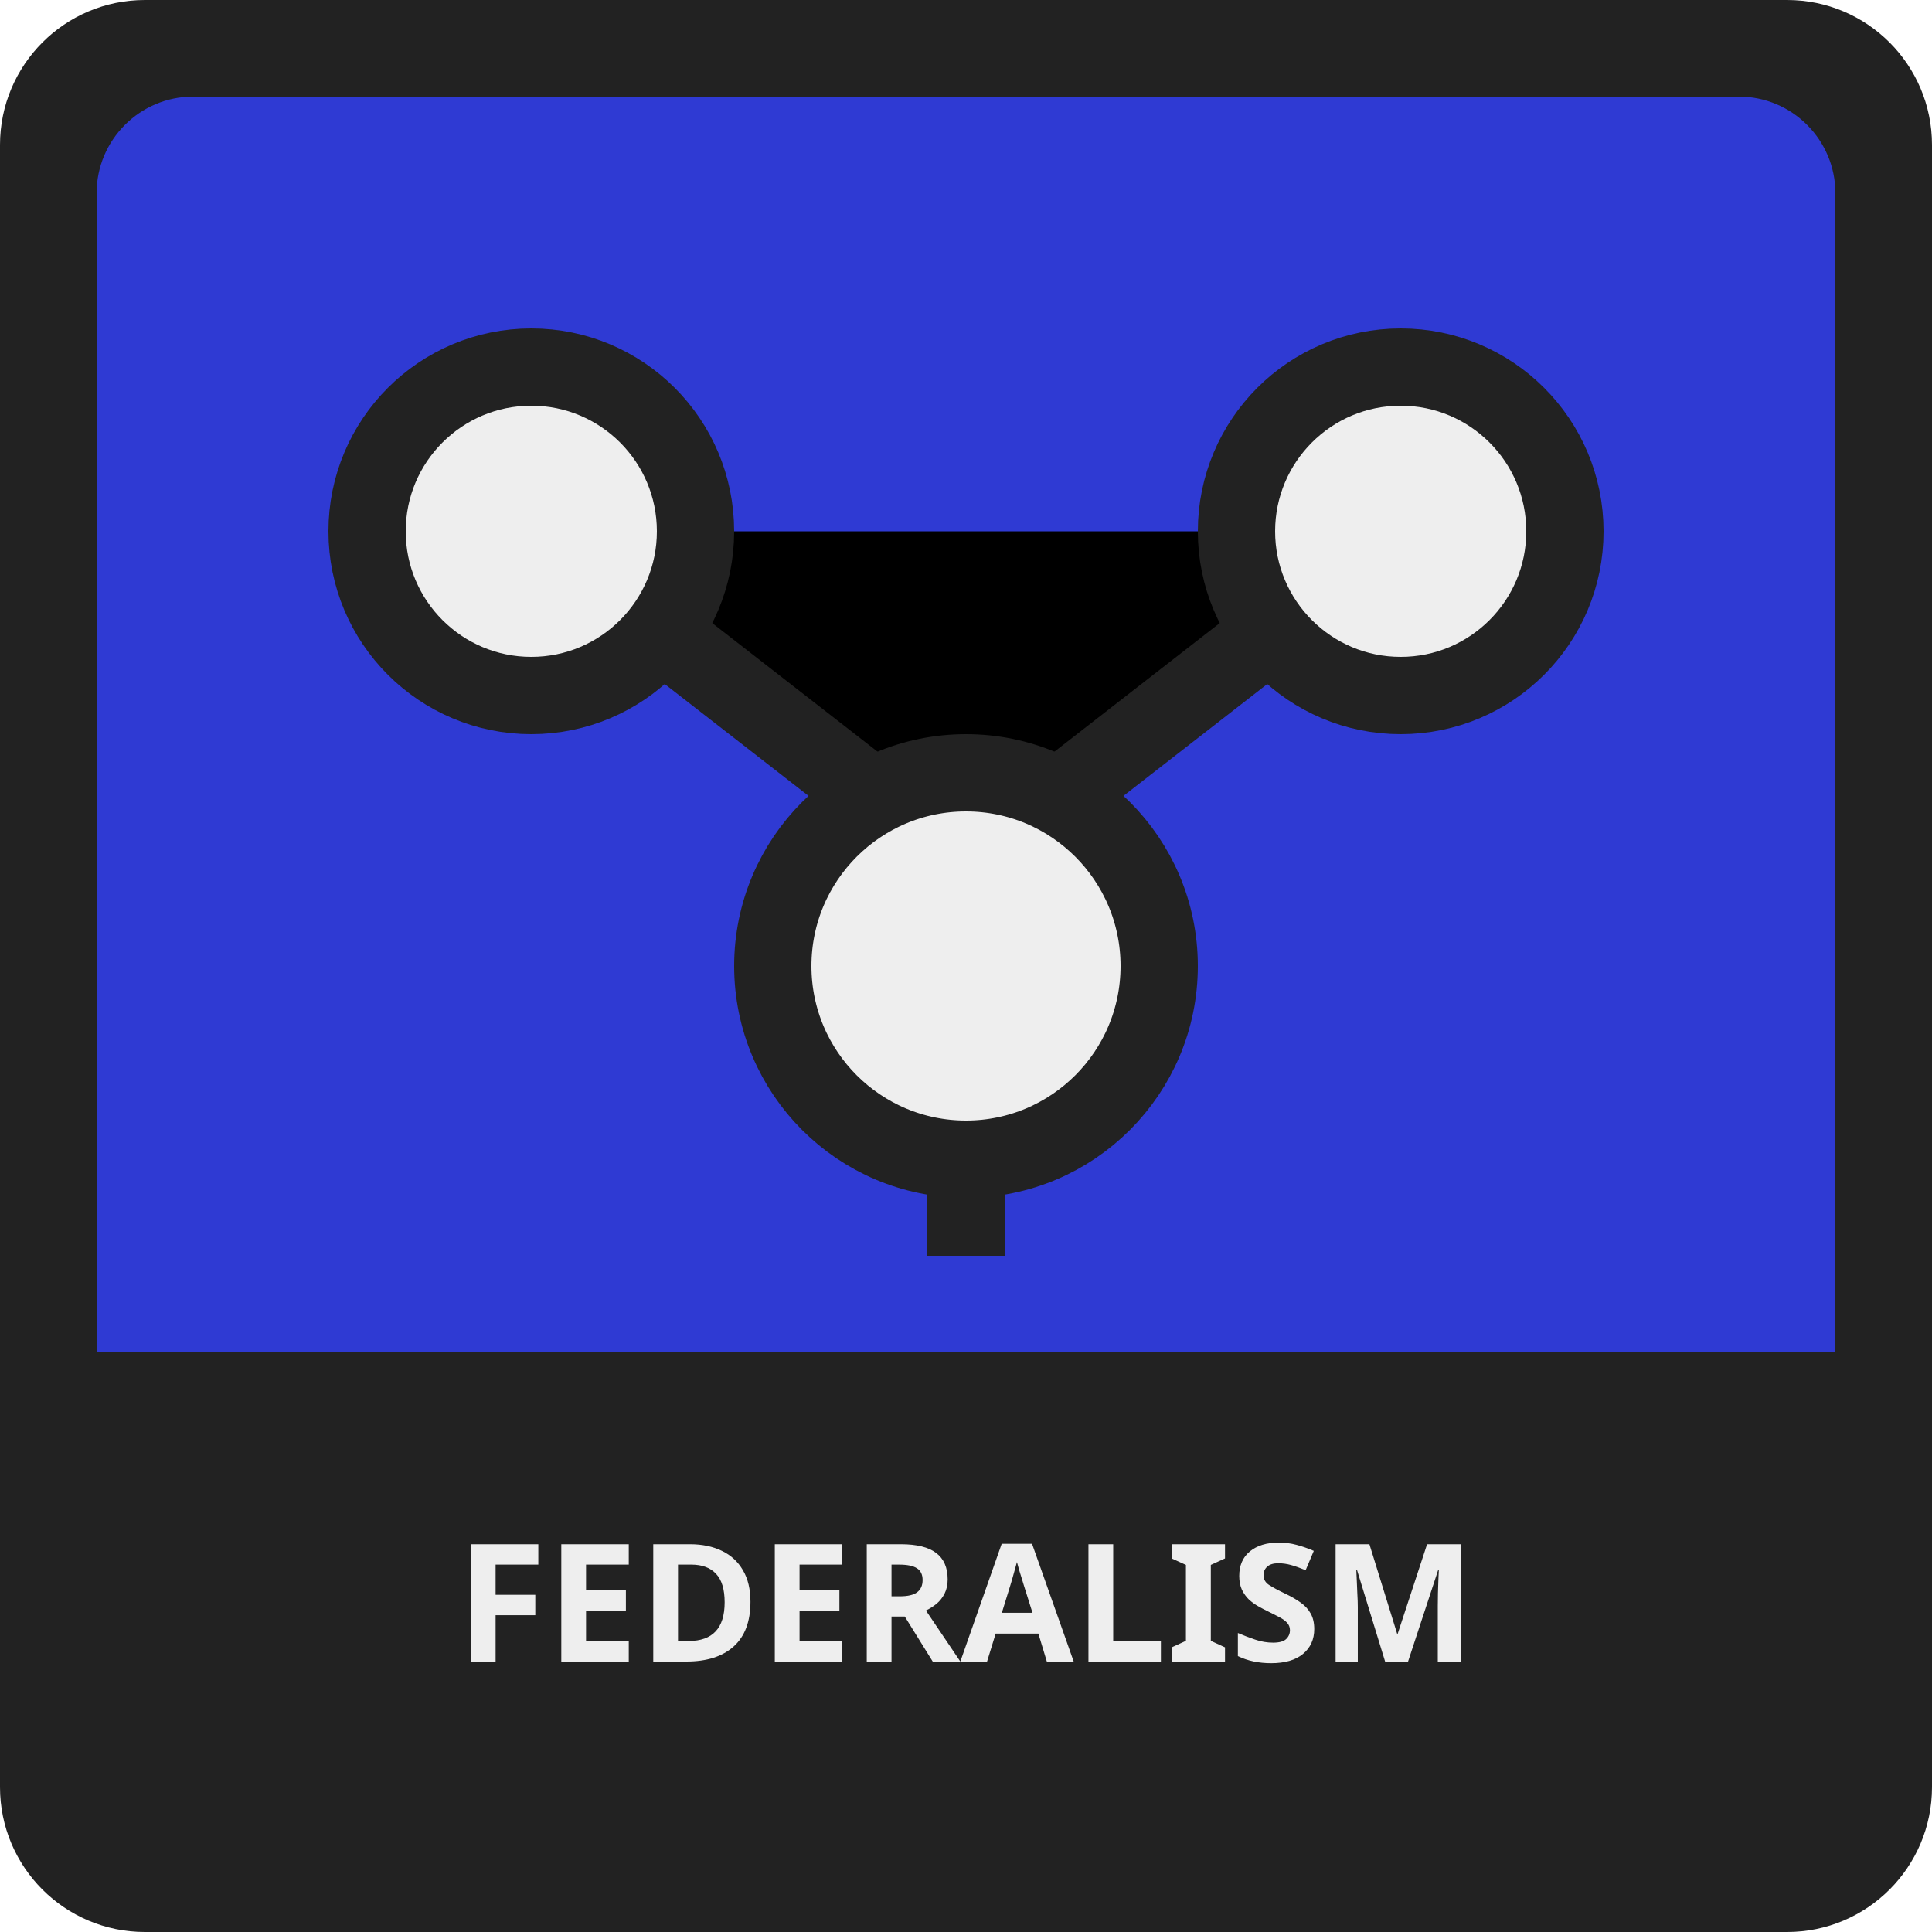
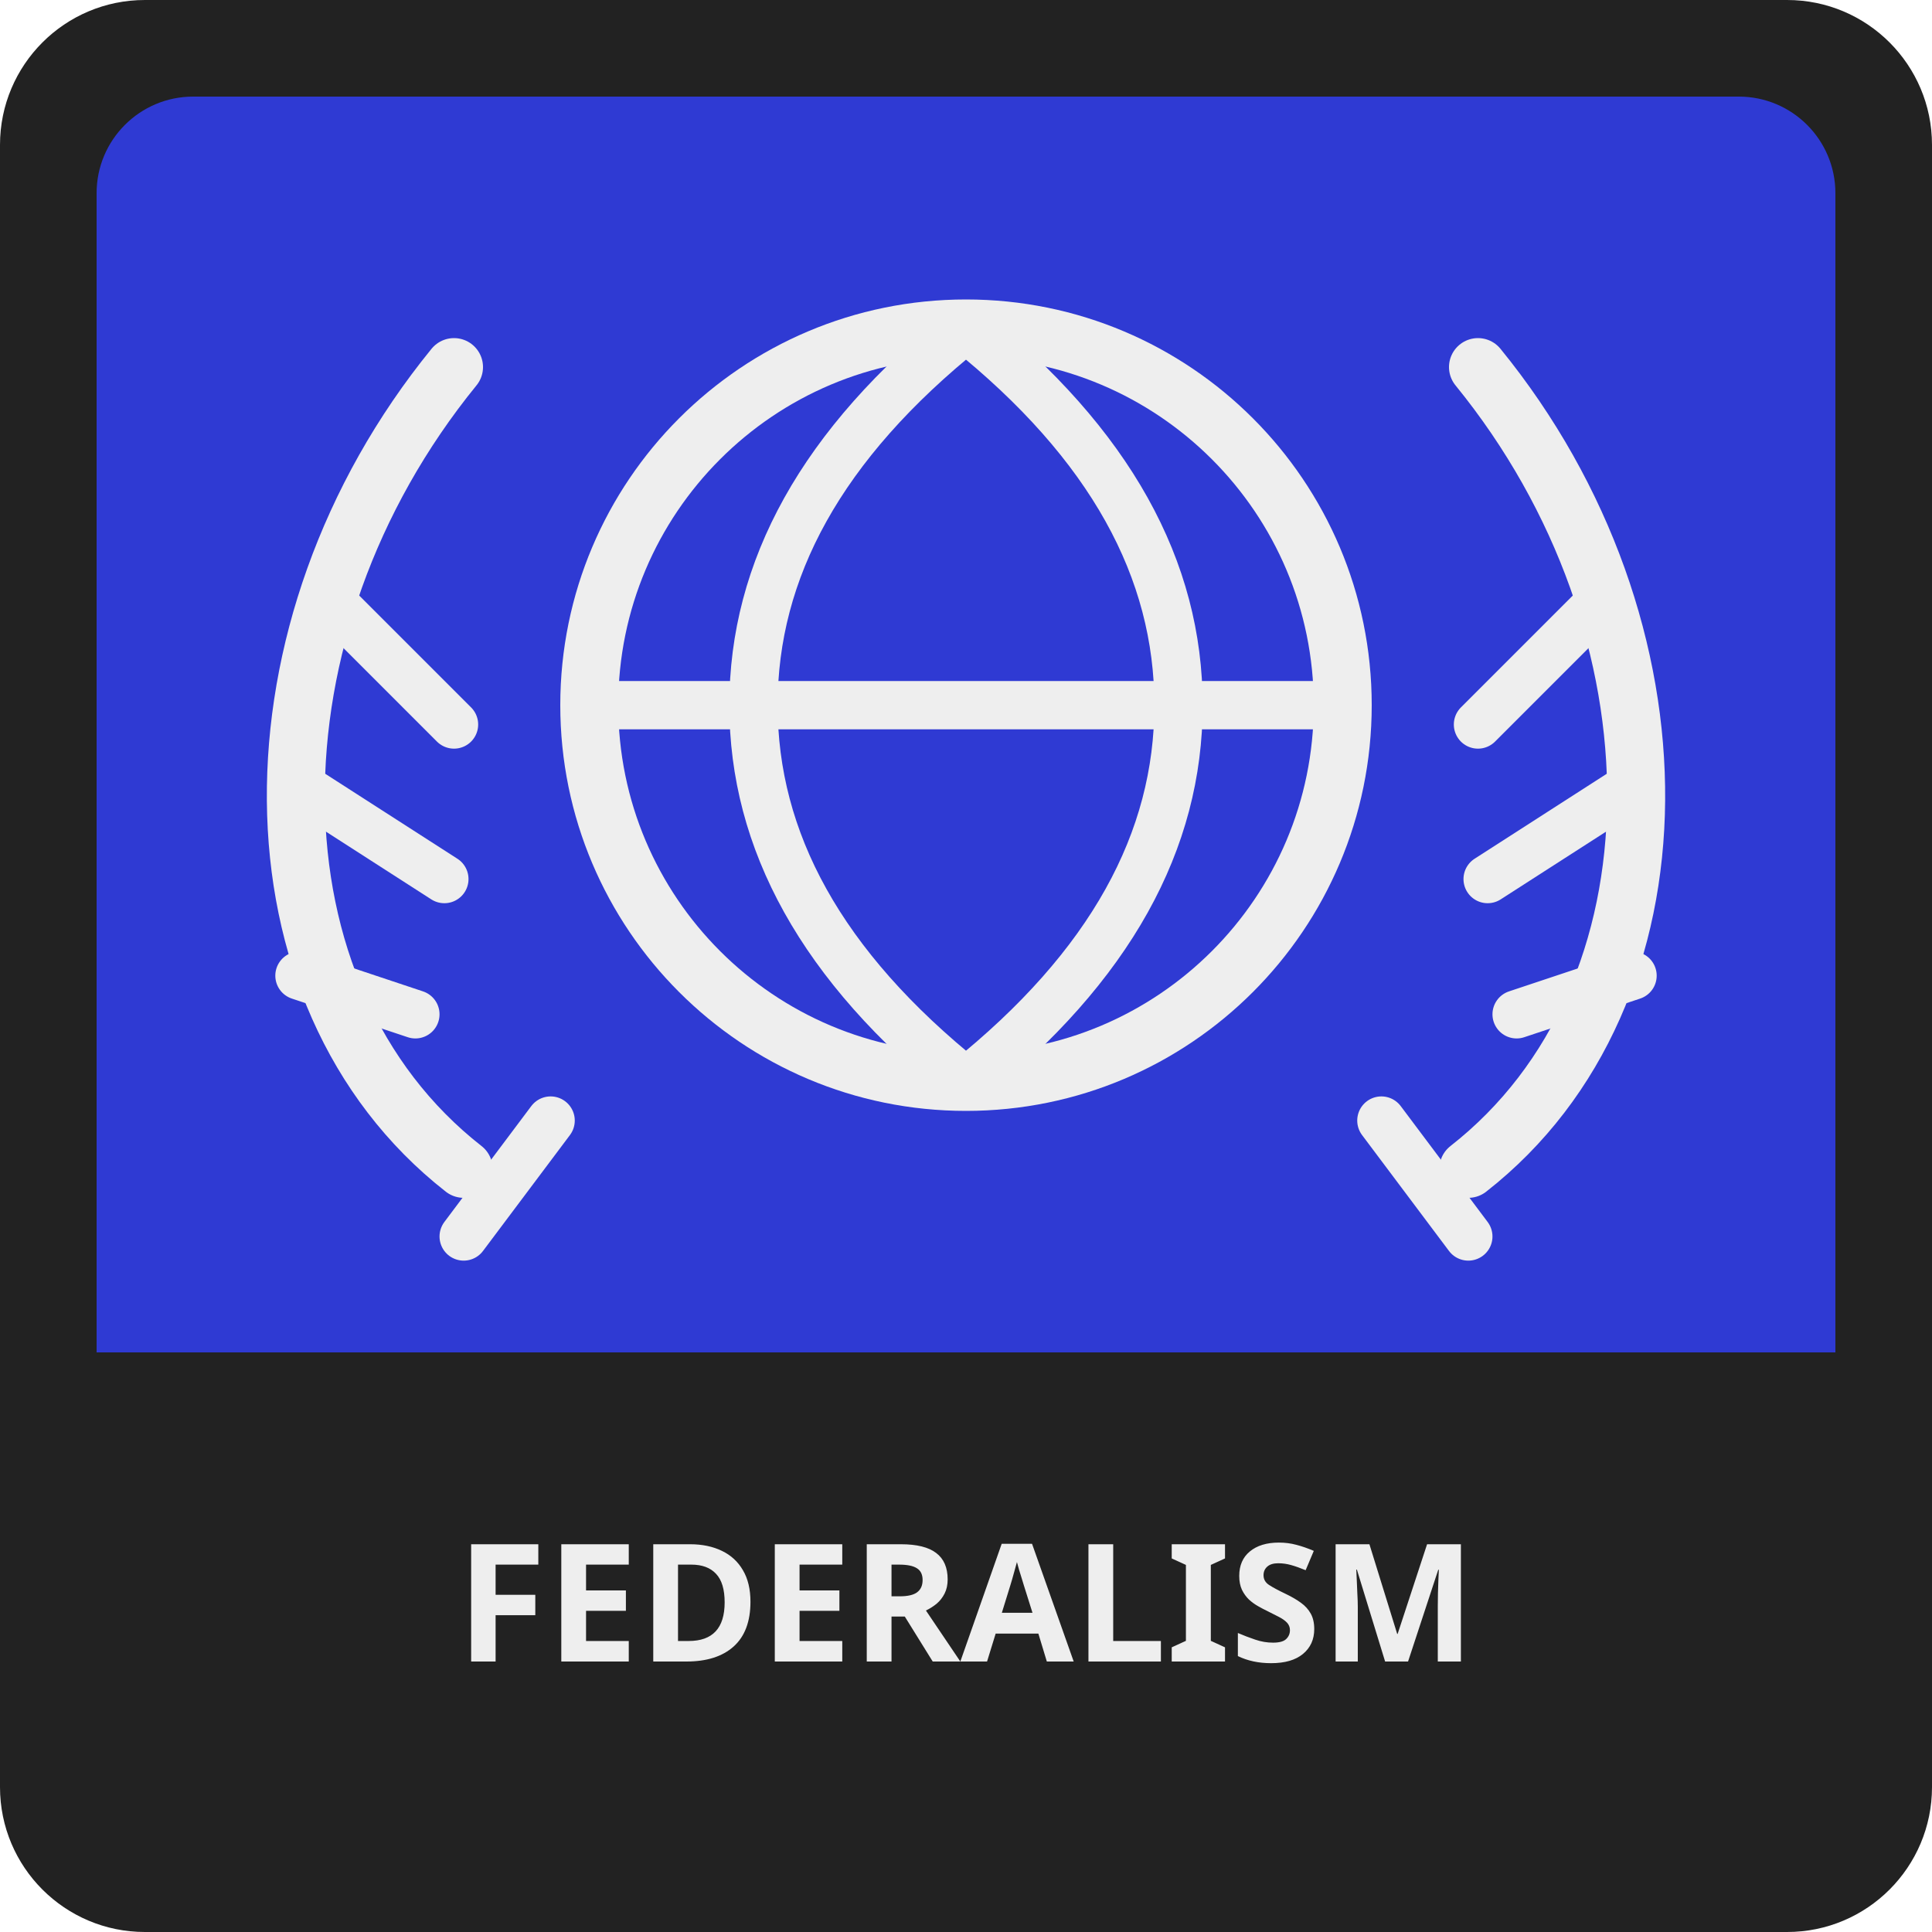
<svg xmlns="http://www.w3.org/2000/svg" width="200" height="200" viewBox="0 0 200 200" role="img" aria-labelledby="title">
  <rect width="200" height="200" rx="15" fill="#222" />
  <rect x="10" y="10" width="180" height="180" rx="10" fill="#2f3ad3" />
-   <g stroke="#222" stroke-width="8">
-     <path d="M55 55l45 35 45-35M100 90v40" />
-     <circle cx="55" cy="55" r="17" fill="#eee" />
-     <circle cx="145" cy="55" r="17" fill="#eee" />
-     <circle cx="100" cy="100" r="20" fill="#eee" />
+   <g fill="none" stroke="#eee" stroke-linecap="round" stroke-linejoin="round">
+     <circle cx="100" cy="73" r="39" stroke-width="6" />
+     <path d="M61 73h78M100 34c-15 12-22 25-22 39s7 27 22 39c15-12 22-25 22-39s-7-27-22-39z" stroke-width="5" />
+     <path d="M48 121C25 103 25 65 47 38M152 121c23-18 23-56 1-83" stroke-width="6" />
+     <path d="M43 105l-12-4m15-10l-14-9m15-7l-13-13m23 54l-9 12M157 105l12-4m-15-10l14-9m-15-7l13-13m-23 54l9 12" stroke-width="5" />
  </g>
  <rect x="10" y="140" width="180" height="50" fill="#222" />
  <text x="100" y="172" fill="#eee" font-family="Montserrat,sans-serif" font-size="17" font-weight="700" text-anchor="middle">FEDERALISM</text>
</svg>
